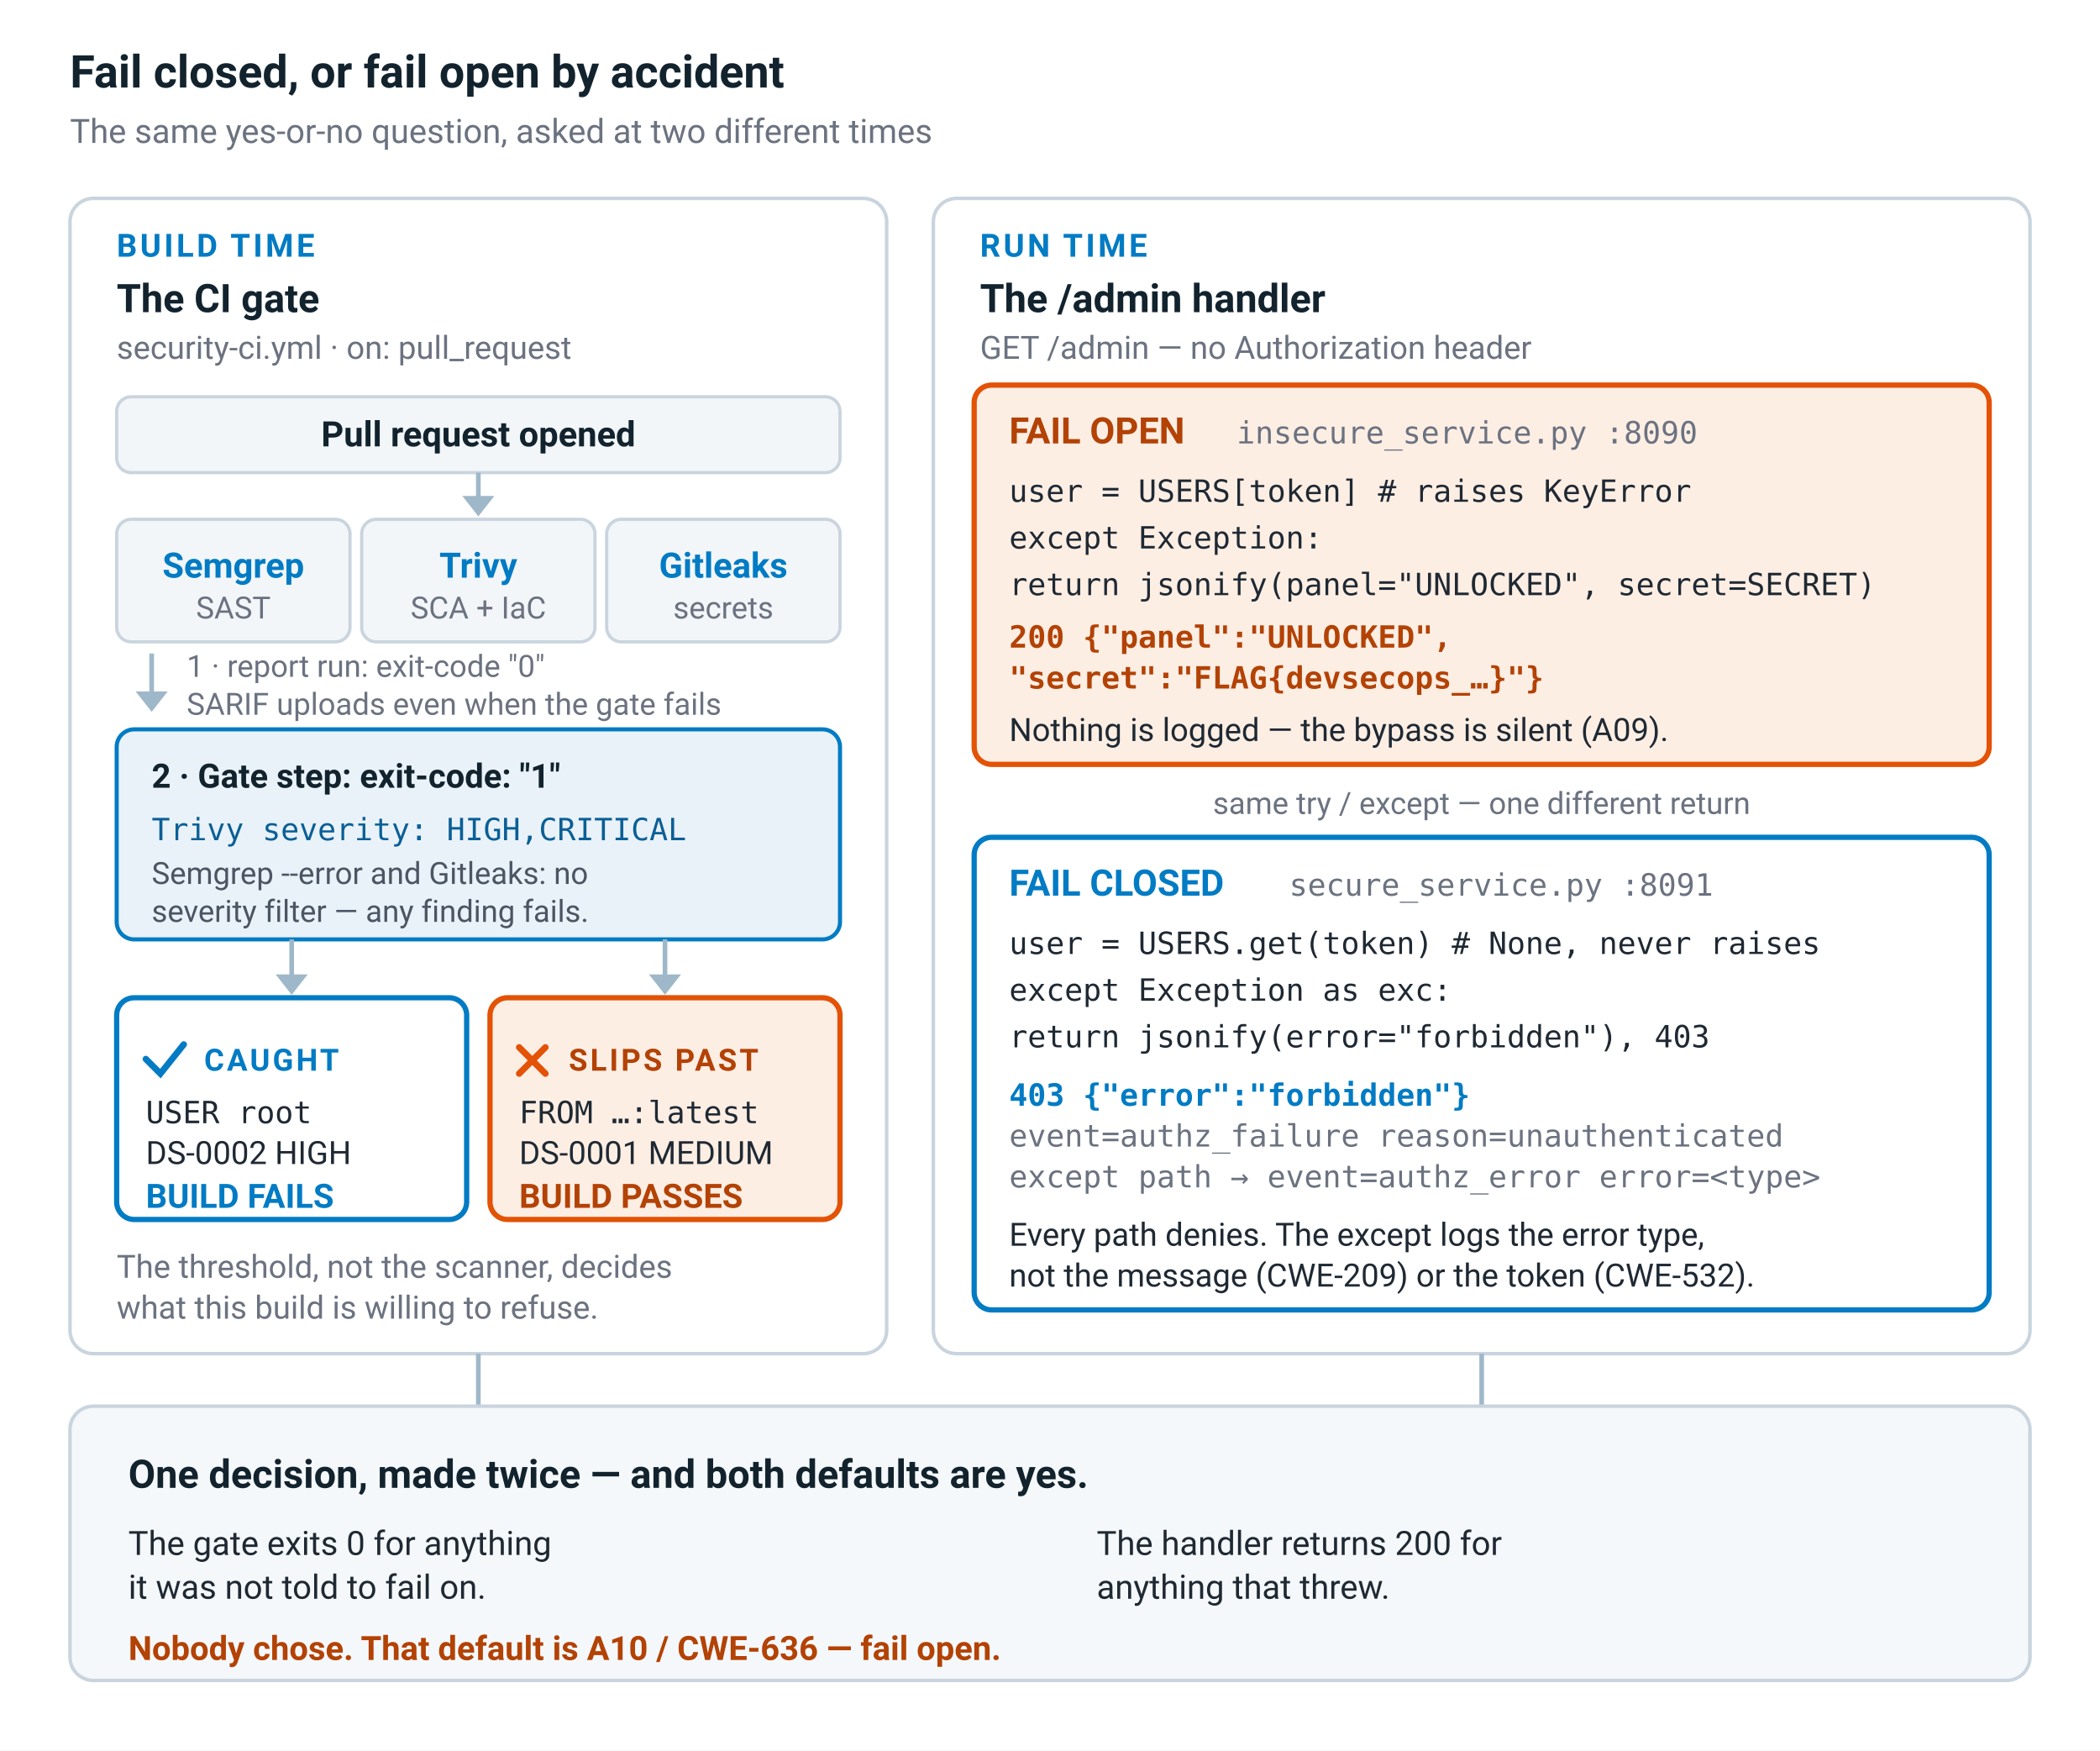
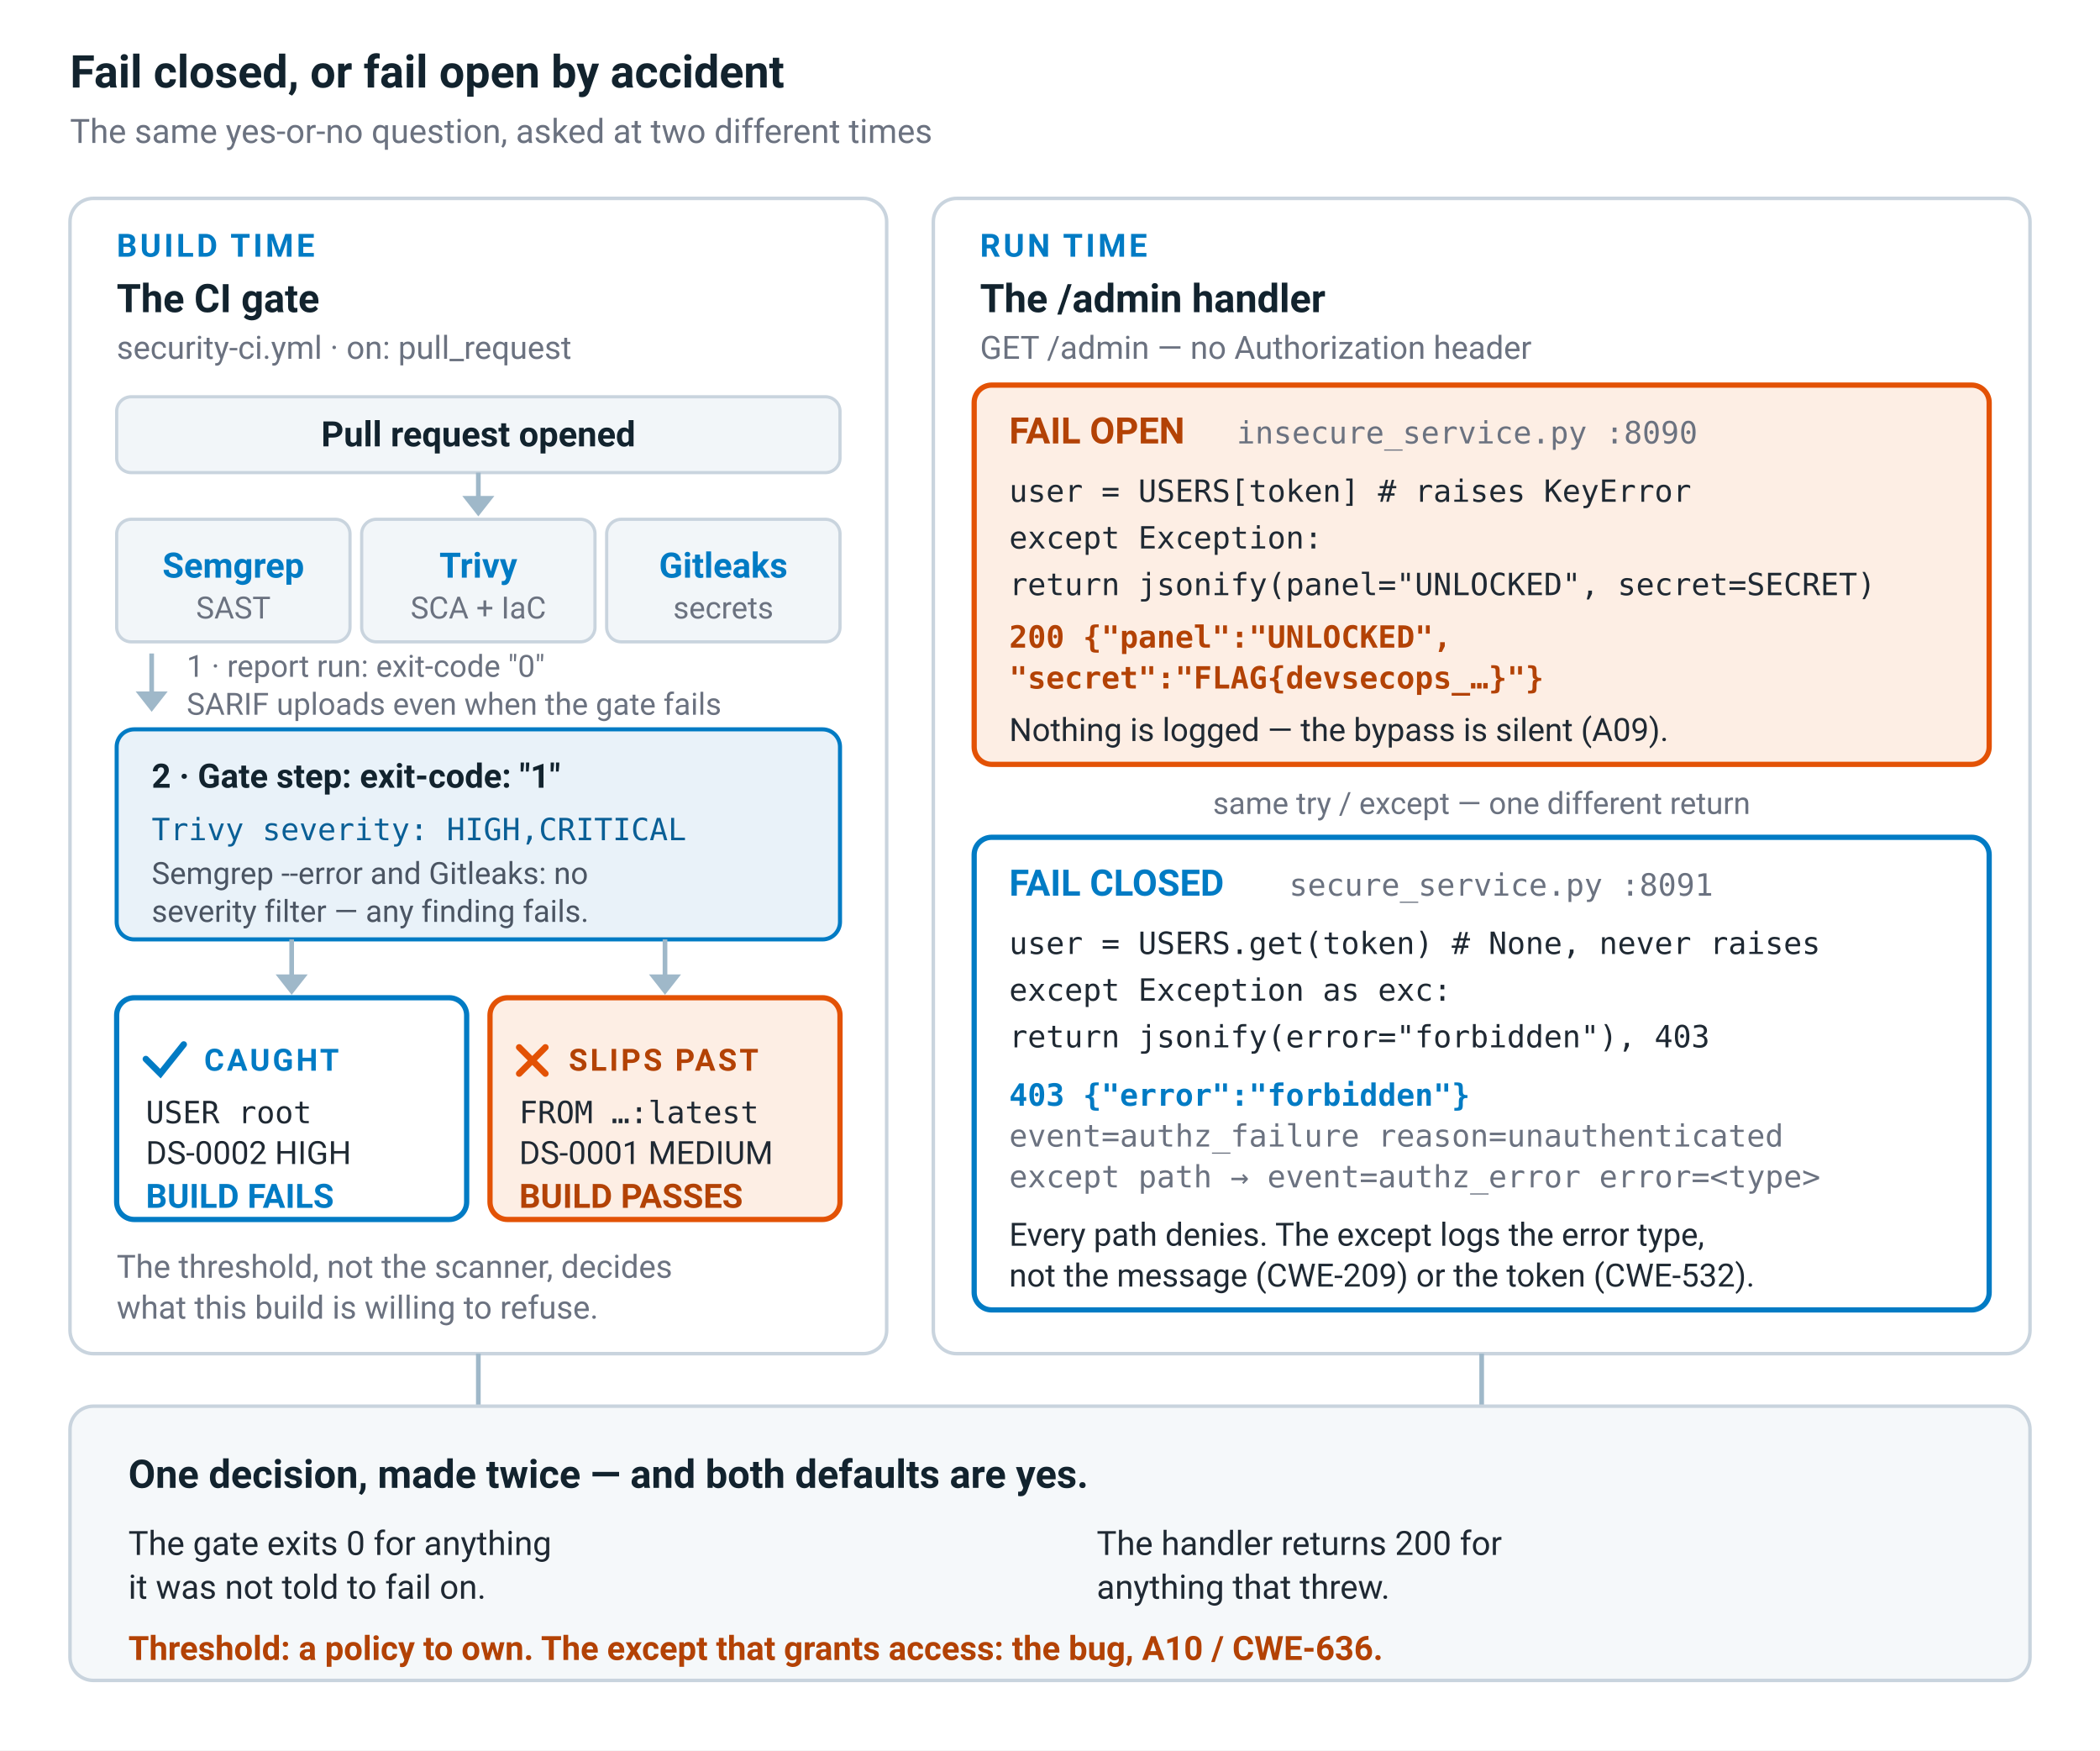
- <svg xmlns="http://www.w3.org/2000/svg" viewBox="0 0 720 600" role="img" aria-label="Two panels showing the same yes-or-no decision made at two different times. Left panel, build time, the CI gate in security-ci.yml, on a pull request. The pull request fans out to three jobs: Semgrep for SAST, Trivy for SCA and IaC, and Gitleaks for secrets. Step one is the report run, with exit-code 0 or a trailing or-true, so the SARIF file uploads to the Security tab even when the gate is about to fail. Step two is the gate step, with exit-code 1. The two Trivy gate steps filter to severity HIGH and CRITICAL, while Semgrep's --error flag and Gitleaks have no severity filter at all and fail on any finding. Two outcomes follow. Caught: a Dockerfile running as root is DS-0002, rated HIGH, so the gate says no and the build turns red. Slips past: a base image tagged latest is DS-0001, rated MEDIUM, which the HIGH-CRITICAL filter drops, so the build goes green with the defect merged. The lesson on the left is that the threshold, not the scanner, decides what the build is willing to refuse. Right panel, run time, the same decision inside the /admin handler, for a GET request carrying no Authorization header. The fail-open version, insecure_service.py on port 8090, indexes the dictionary with USERS square-bracket token, which raises KeyError, and its except Exception branch returns jsonify with panel UNLOCKED and secret SECRET. The observed response is 200 carrying the per-student flag FLAG-devsecops, and nothing at all is logged, so the bypass is silent, which is OWASP A09. The fail-closed version, secure_service.py on port 8091, uses USERS dot get of token, which returns None instead of raising, and its except Exception as exc branch returns jsonify error forbidden with status 403. The observed response is 403 forbidden, plus a structured log line reading event=authz_failure outcome=deny src_ip and reason=unauthenticated. Every path denies, and the except logs only the exception type, never the message, which is CWE-209, and never the token, which is CWE-532. The two handlers share the same try and except structure: the only difference is one return that gives 200 and one that gives 403. The closing claim across the bottom: one decision, made twice, and both defaults are yes. The gate exits 0 for anything it was not told to fail on; the handler returns 200 for anything that threw. Nobody chose, and that silence is OWASP A10 Mishandling of Exceptional Conditions, CWE-636.">
+ <svg xmlns="http://www.w3.org/2000/svg" viewBox="0 0 720 600" role="img" aria-label="Two panels showing the same yes-or-no decision made at two different times. Left panel, build time, the CI gate in security-ci.yml, on a pull request. The pull request fans out to three jobs: Semgrep for SAST, Trivy for SCA and IaC, and Gitleaks for secrets. Step one is the report run, with exit-code 0 or a trailing or-true, so the SARIF file uploads to the Security tab even when the gate is about to fail. Step two is the gate step, with exit-code 1. The two Trivy gate steps filter to severity HIGH and CRITICAL, while Semgrep's --error flag and Gitleaks have no severity filter at all and fail on any finding. Two outcomes follow. Caught: a Dockerfile running as root is DS-0002, rated HIGH, so the gate says no and the build turns red. Slips past: a base image tagged latest is DS-0001, rated MEDIUM, which the HIGH-CRITICAL filter drops, so the build goes green with the defect merged. The lesson on the left is that the threshold, not the scanner, decides what the build is willing to refuse. Right panel, run time, the same decision inside the /admin handler, for a GET request carrying no Authorization header. The fail-open version, insecure_service.py on port 8090, indexes the dictionary with USERS square-bracket token, which raises KeyError, and its except Exception branch returns jsonify with panel UNLOCKED and secret SECRET. The observed response is 200 carrying the flag (a public demo value on a local run), and nothing at all is logged, so the bypass is silent, which is OWASP A09. The fail-closed version, secure_service.py on port 8091, uses USERS dot get of token, which returns None instead of raising, and its except Exception as exc branch returns jsonify error forbidden with status 403. The observed response is 403 forbidden, plus a structured log line reading event=authz_failure outcome=deny src_ip and reason=unauthenticated. Every path denies, and the except logs only the exception type, never the message, which is CWE-209, and never the token, which is CWE-532. The two handlers share the same try and except structure: the only difference is one return that gives 200 and one that gives 403. The closing claim across the bottom: one decision, made twice, and both defaults are yes. The gate exits 0 for anything it was not told to fail on; the handler returns 200 for anything that threw. The severity threshold is a policy someone has to own; the except branch that grants access on error is the actual bug, OWASP A10 Mishandling of Exceptional Conditions, CWE-636.">
  <style>
text   { font-family: system-ui, -apple-system, "Segoe UI", Roboto, sans-serif; }
.mono  { font-family: ui-monospace, SFMono-Regular, Menlo, Consolas, monospace; }
.bg    { fill: #ffffff; }
.h1    { fill: #12232e; font-size: 15.5px; font-weight: 700; }
.sub   { fill: #6b7280; font-size: 11.5px; }
.panel { fill: #ffffff; stroke: #c9d4de; stroke-width: 1.2; }
.pnum  { fill: #017BC4; font-size: 11px; font-weight: 700; letter-spacing: 1px; }
.pt    { fill: #12232e; font-size: 13.5px; font-weight: 700; }
.ps    { fill: #6b7280; font-size: 11px; }
.node  { fill: #f2f6f9; stroke: #c9d4de; stroke-width: 1.1; }
.nt    { fill: #12232e; font-size: 12px; font-weight: 600; }
.chipt { fill: #017BC4; font-size: 12px; font-weight: 700; }
.chips { fill: #6b7280; font-size: 10.5px; }
.arrow { stroke: #9fb8c9; stroke-width: 1.6; fill: none; }
.ahead { fill: #9fb8c9; }
.alab  { fill: #6b7280; font-size: 10.5px; }
.gate  { fill: #e9f2f9; stroke: #017BC4; stroke-width: 1.4; }
.gt    { fill: #12232e; font-size: 11.5px; font-weight: 700; }
.gm    { fill: #0a5f96; font-size: 10.5px; }
.gs    { fill: #4b5563; font-size: 10.5px; }
.ok    { fill: #ffffff; stroke: #017BC4; stroke-width: 1.8; }
.bad   { fill: #fdeee4; stroke: #E35205; stroke-width: 1.8; }
.oklbl { fill: #017BC4; font-size: 10.5px; font-weight: 700; letter-spacing: 0.9px; }
.bdlbl { fill: #b34205; font-size: 10.5px; font-weight: 700; letter-spacing: 0.9px; }
.okbig { fill: #017BC4; font-size: 11.5px; font-weight: 700; }
.bdbig { fill: #b34205; font-size: 11.5px; font-weight: 700; }
.body  { fill: #1f2933; font-size: 11px; }
.note  { fill: #6b7280; font-size: 11px; }
.code  { fill: #1f2933; font-size: 10.5px; }
.codeg { fill: #6b7280; font-size: 10.5px; }
.obso  { fill: #b34205; font-size: 10.5px; font-weight: 700; }
.obsb  { fill: #017BC4; font-size: 10.5px; font-weight: 700; }
.hdo   { fill: #b34205; font-size: 12.5px; font-weight: 700; }
.hdb   { fill: #017BC4; font-size: 12.5px; font-weight: 700; }
.file  { fill: #6b7280; font-size: 10.5px; }
.tick  { stroke: #017BC4; stroke-width: 2.2; fill: none; stroke-linecap: round; }
.cross { stroke: #E35205; stroke-width: 2.2; fill: none; stroke-linecap: round; }
.strip { fill: #f5f8fa; stroke: #c9d4de; stroke-width: 1.2; }
.st    { fill: #12232e; font-size: 13.5px; font-weight: 700; }
.sb    { fill: #1f2933; font-size: 11.5px; }
.tag   { fill: #b34205; font-size: 11.5px; font-weight: 700; }
@media (prefers-color-scheme: dark) {
  .bg    { fill: #0f1419; }
  .h1    { fill: #e8edf2; }
  .sub   { fill: #9aa3ad; }
  .panel { fill: #171d24; stroke: #31404d; }
  .pnum  { fill: #4aa3dd; }
  .pt    { fill: #e8edf2; }
  .ps    { fill: #9aa3ad; }
  .node  { fill: #1e262e; stroke: #31404d; }
  .nt    { fill: #e8edf2; }
  .chipt { fill: #4aa3dd; }
  .chips { fill: #9aa3ad; }
  .arrow { stroke: #4c6070; }
  .ahead { fill: #4c6070; }
  .alab  { fill: #9aa3ad; }
  .gate  { fill: #12283a; stroke: #4aa3dd; }
  .gt    { fill: #e8edf2; }
  .gm    { fill: #7fc2ea; }
  .gs    { fill: #b7c1cb; }
  .ok    { fill: #171d24; stroke: #4aa3dd; }
  .bad   { fill: #3a2213; stroke: #ff7a3d; }
  .oklbl { fill: #4aa3dd; }
  .bdlbl { fill: #ff9b63; }
  .okbig { fill: #4aa3dd; }
  .bdbig { fill: #ff9b63; }
  .body  { fill: #dde4ea; }
  .note  { fill: #9aa3ad; }
  .code  { fill: #dde4ea; }
  .codeg { fill: #9aa3ad; }
  .obso  { fill: #ffbe9a; }
  .obsb  { fill: #7fc2ea; }
  .hdo   { fill: #ff9b63; }
  .hdb   { fill: #4aa3dd; }
  .file  { fill: #9aa3ad; }
  .tick  { stroke: #4aa3dd; }
  .cross { stroke: #ff7a3d; }
  .strip { fill: #141b22; stroke: #31404d; }
  .st    { fill: #e8edf2; }
  .sb    { fill: #dde4ea; }
  .tag   { fill: #ff9b63; }
}
+ 
+ /* Emphasis only: every element remains complete without animation.
+    Stroke/fill colours inherit the light and dark house palettes above. */
+ rect.gate { animation: lesson-emphasis 6s ease-in-out infinite; }
+ @keyframes lesson-emphasis {
+   0%, 100% { stroke-width: 1.4; }
+   50% { stroke-width: 2.6; }
+ }
+ rect.ok[x="334"] { animation: lesson-deny 6s ease-in-out infinite; }
+ @keyframes lesson-deny {
+   0%, 100% { stroke-width: 1.8; }
+   50% { stroke-width: 3; }
+ }
+ @media (prefers-reduced-motion: reduce){*{animation:none!important}}
</style>
  <rect class="bg" x="0" y="0" width="720" height="600" />
  <text class="h1" x="24" y="30">Fail closed, or fail open by accident</text>
  <text class="sub" x="24" y="49">The same yes-or-no question, asked at two different times</text>
  <rect class="panel" x="24" y="68" width="280" height="396" rx="8" />
  <text class="pnum" x="40" y="88">BUILD TIME</text>
  <text class="pt" x="40" y="107">The CI gate</text>
  <text class="ps" x="40" y="123">security-ci.yml · on: pull_request</text>
  <rect class="node" x="40" y="136" width="248" height="26" rx="5" />
  <text class="nt" x="164" y="153" text-anchor="middle">Pull request opened</text>
  <line class="arrow" x1="164" y1="162" x2="164" y2="171" />
  <polygon class="ahead" points="158.5,170 169.5,170 164,177" />
  <rect class="node" x="40" y="178" width="80" height="42" rx="5" />
  <rect class="node" x="124" y="178" width="80" height="42" rx="5" />
  <rect class="node" x="208" y="178" width="80" height="42" rx="5" />
  <text class="chipt" x="80" y="198" text-anchor="middle">Semgrep</text>
  <text class="chips" x="80" y="212" text-anchor="middle">SAST</text>
  <text class="chipt" x="164" y="198" text-anchor="middle">Trivy</text>
  <text class="chips" x="164" y="212" text-anchor="middle">SCA + IaC</text>
  <text class="chipt" x="248" y="198" text-anchor="middle">Gitleaks</text>
  <text class="chips" x="248" y="212" text-anchor="middle">secrets</text>
  <line class="arrow" x1="52" y1="224" x2="52" y2="238" />
  <polygon class="ahead" points="46.5,237 57.5,237 52,244" />
  <text class="alab" x="64" y="232">1 · report run: exit-code "0"</text>
  <text class="alab" x="64" y="245">SARIF uploads even when the gate fails</text>
  <rect class="gate" x="40" y="250" width="248" height="72" rx="6" />
  <text class="gt" x="52" y="270">2 · Gate step: exit-code: "1"</text>
  <text class="gm mono" x="52" y="288">Trivy  severity: HIGH,CRITICAL</text>
  <text class="gs" x="52" y="303">Semgrep --error and Gitleaks: no</text>
  <text class="gs" x="52" y="316">severity filter — any finding fails.</text>
  <line class="arrow" x1="100" y1="322" x2="100" y2="335" />
  <polygon class="ahead" points="94.5,334 105.5,334 100,341" />
  <line class="arrow" x1="228" y1="322" x2="228" y2="335" />
  <polygon class="ahead" points="222.5,334 233.5,334 228,341" />
  <rect class="ok" x="40" y="342" width="120" height="76" rx="6" />
  <rect class="bad" x="168" y="342" width="120" height="76" rx="6" />
  <polyline class="tick" points="50,363 55,368 63,358" />
  <text class="oklbl" x="70" y="367">CAUGHT</text>
  <text class="code mono" x="50" y="385">USER root</text>
  <text class="body" x="50" y="399">DS-0002 HIGH</text>
  <text class="okbig" x="50" y="414">BUILD FAILS</text>
  <line class="cross" x1="178" y1="359" x2="187" y2="368" />
  <line class="cross" x1="187" y1="359" x2="178" y2="368" />
  <text class="bdlbl" x="195" y="367">SLIPS PAST</text>
  <text class="code mono" x="178" y="385">FROM …:latest</text>
  <text class="body" x="178" y="399">DS-0001 MEDIUM</text>
  <text class="bdbig" x="178" y="414">BUILD PASSES</text>
  <text class="note" x="40" y="438">The threshold, not the scanner, decides</text>
  <text class="note" x="40" y="452">what this build is willing to refuse.</text>
  <rect class="panel" x="320" y="68" width="376" height="396" rx="8" />
  <text class="pnum" x="336" y="88">RUN TIME</text>
  <text class="pt" x="336" y="107">The /admin handler</text>
  <text class="ps" x="336" y="123">GET /admin — no Authorization header</text>
  <rect class="bad" x="334" y="132" width="348" height="130" rx="6" />
  <text class="hdo" x="346" y="152">FAIL OPEN</text>
  <text class="file mono" x="424" y="152">insecure_service.py  :8090</text>
  <text class="code mono" x="346" y="172">user = USERS[token]        # raises KeyError</text>
  <text class="code mono" x="346" y="188">except Exception:</text>
  <text class="code mono" x="346" y="204">  return jsonify(panel="UNLOCKED", secret=SECRET)</text>
  <text class="obso mono" x="346" y="222">200 {"panel":"UNLOCKED",</text>
  <text class="obso mono" x="346" y="236">     "secret":"FLAG{devsecops_…}"}</text>
  <text class="body" x="346" y="254">Nothing is logged — the bypass is silent (A09).</text>
  <text class="alab" x="508" y="279" text-anchor="middle">same try / except — one different return</text>
  <rect class="ok" x="334" y="287" width="348" height="162" rx="6" />
  <text class="hdb" x="346" y="307">FAIL CLOSED</text>
  <text class="file mono" x="442" y="307">secure_service.py  :8091</text>
  <text class="code mono" x="346" y="327">user = USERS.get(token)    # None, never raises</text>
  <text class="code mono" x="346" y="343">except Exception as exc:</text>
  <text class="code mono" x="346" y="359">  return jsonify(error="forbidden"), 403</text>
  <text class="obsb mono" x="346" y="379">403 {"error":"forbidden"}</text>
  <text class="codeg mono" x="346" y="393">event=authz_failure  reason=unauthenticated</text>
  <text class="codeg mono" x="346" y="407">except path → event=authz_error error=&lt;type&gt;</text>
  <text class="body" x="346" y="427">Every path denies. The except logs the error type,</text>
  <text class="body" x="346" y="441">not the message (CWE-209) or the token (CWE-532).</text>
  <line class="arrow" x1="164" y1="464" x2="164" y2="482" />
  <line class="arrow" x1="508" y1="464" x2="508" y2="482" />
  <rect class="strip" x="24" y="482" width="672" height="94" rx="8" />
  <text class="st" x="44" y="510">One decision, made twice — and both defaults are yes.</text>
  <text class="sb" x="44" y="533">The gate exits 0 for anything</text>
  <text class="sb" x="44" y="548">it was not told to fail on.</text>
  <text class="sb" x="376" y="533">The handler returns 200 for</text>
  <text class="sb" x="376" y="548">anything that threw.</text>
-   <text class="tag" x="44" y="569">Nobody chose. That default is A10 / CWE-636 — fail open.</text>
+   <text class="tag" x="44" y="569">Threshold: a policy to own. The except that grants access: the bug, A10 / CWE-636.</text>
</svg>
